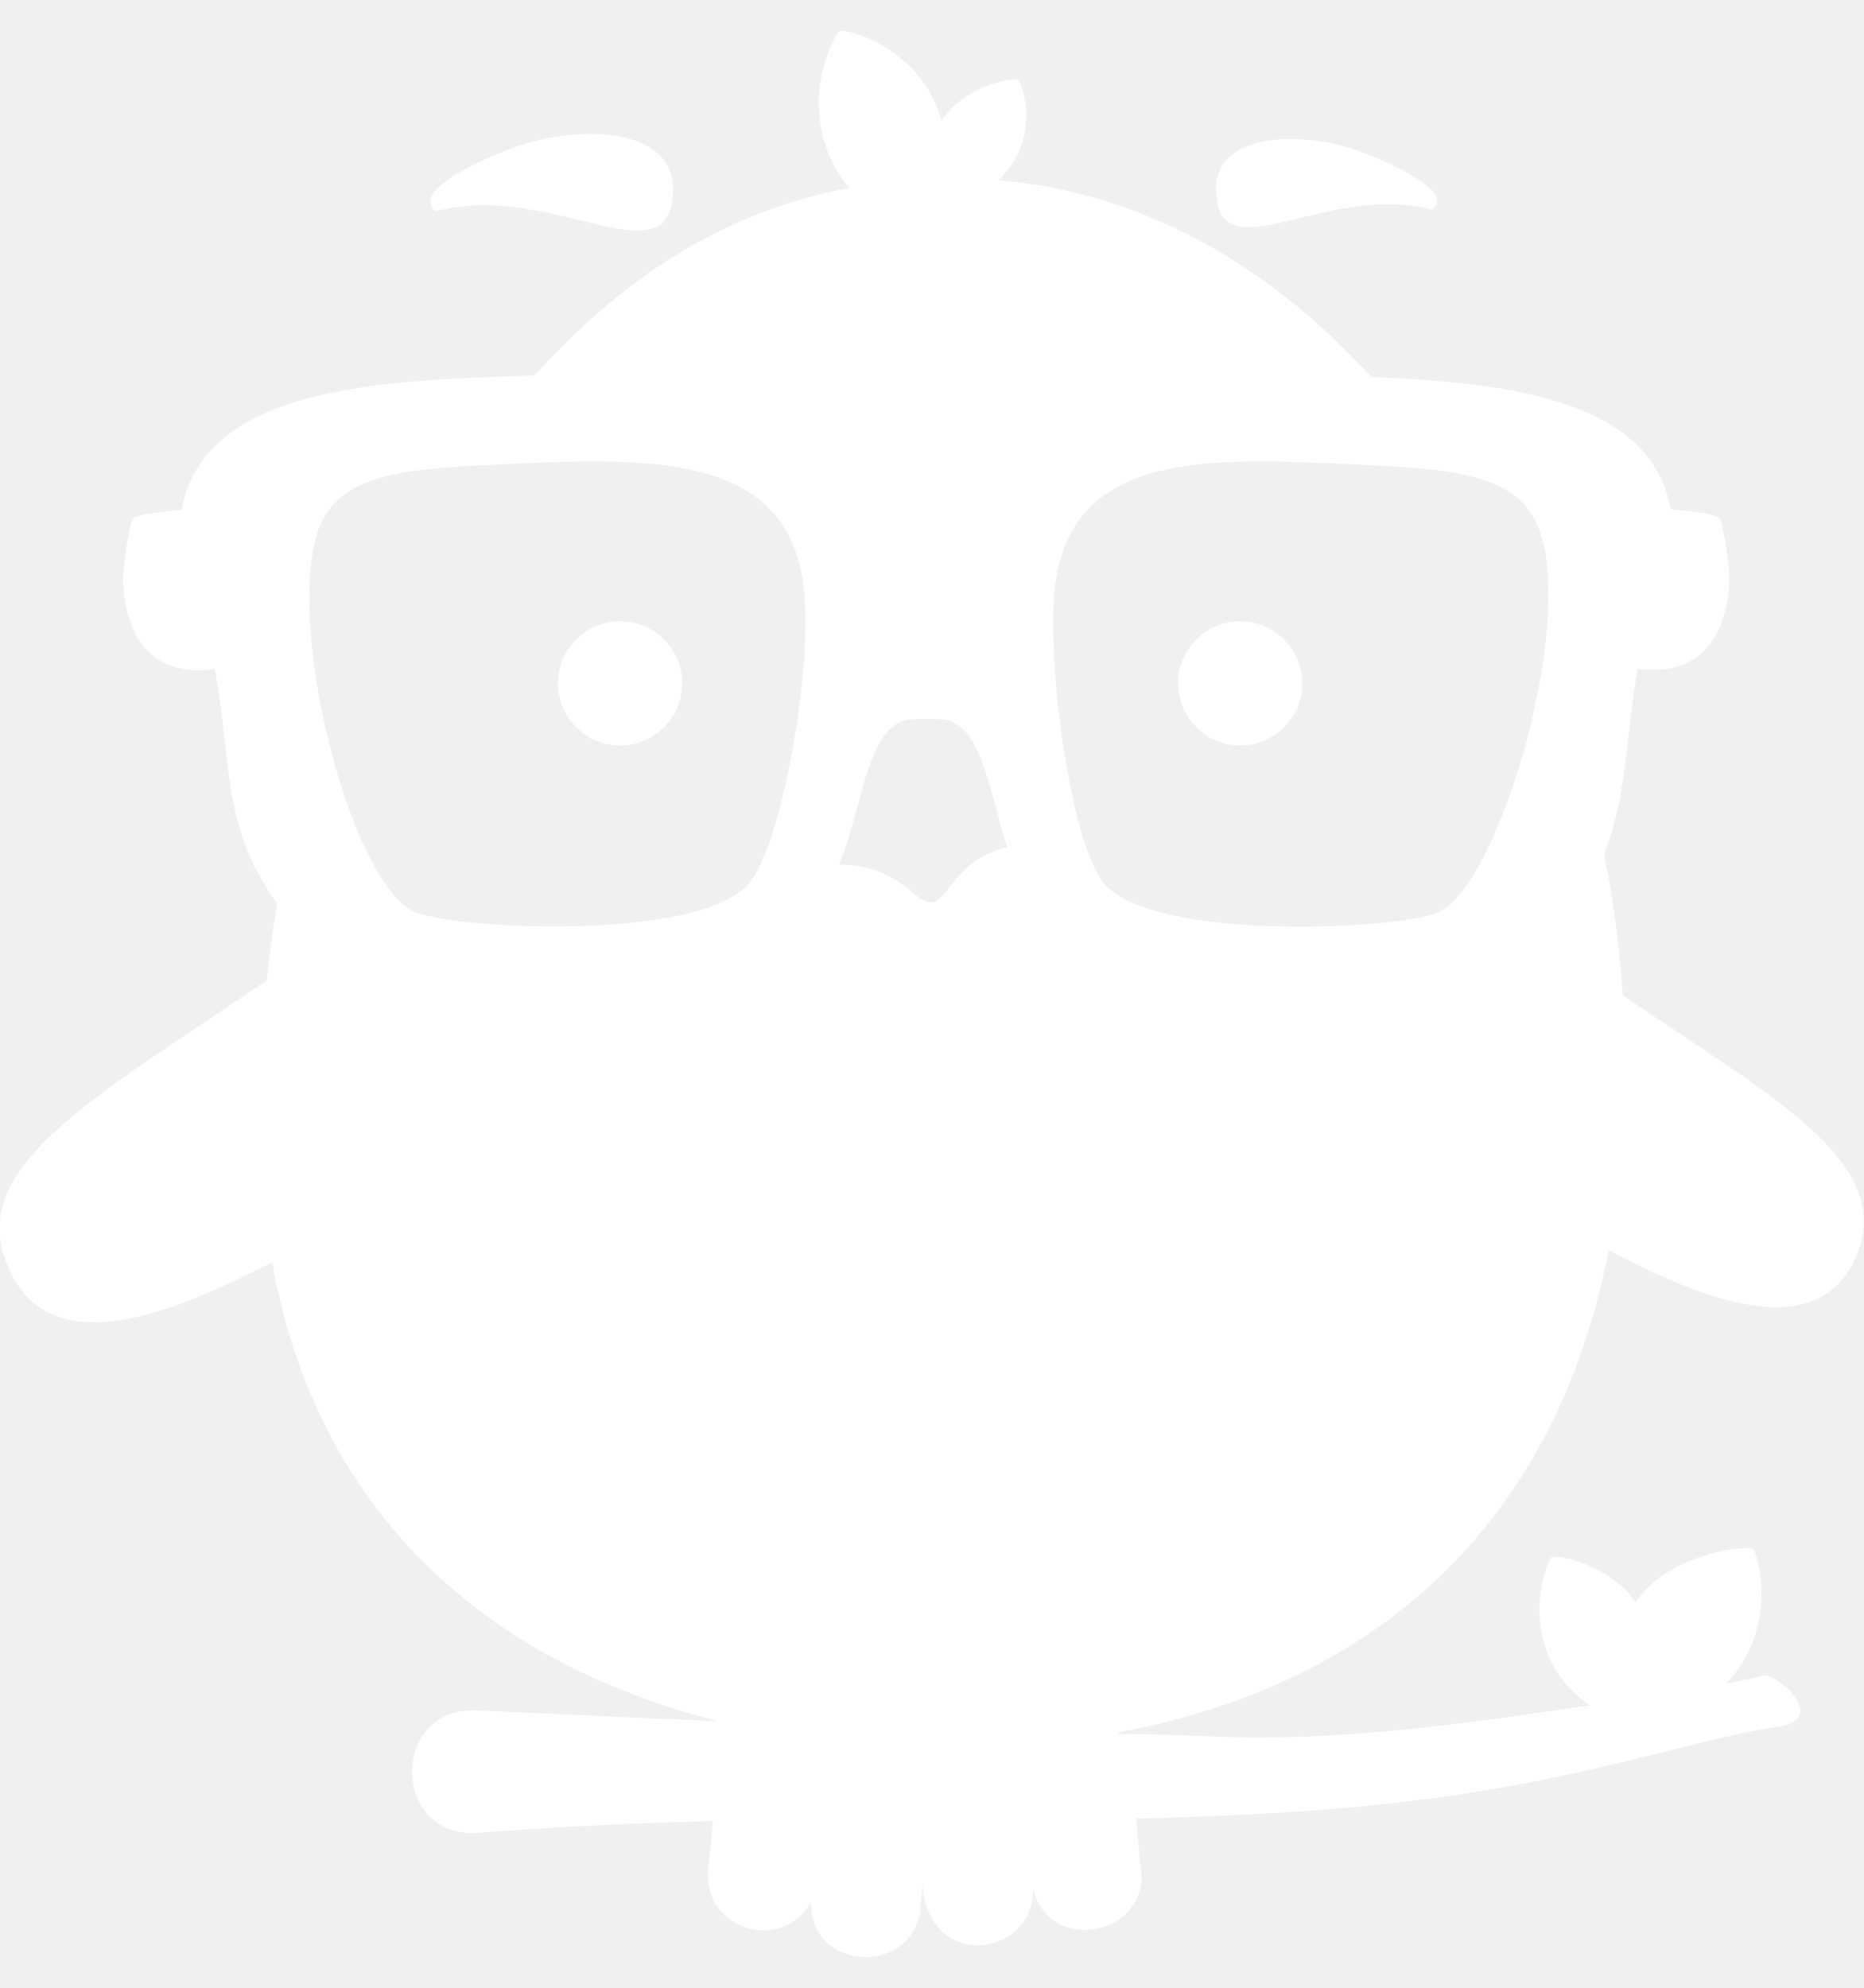
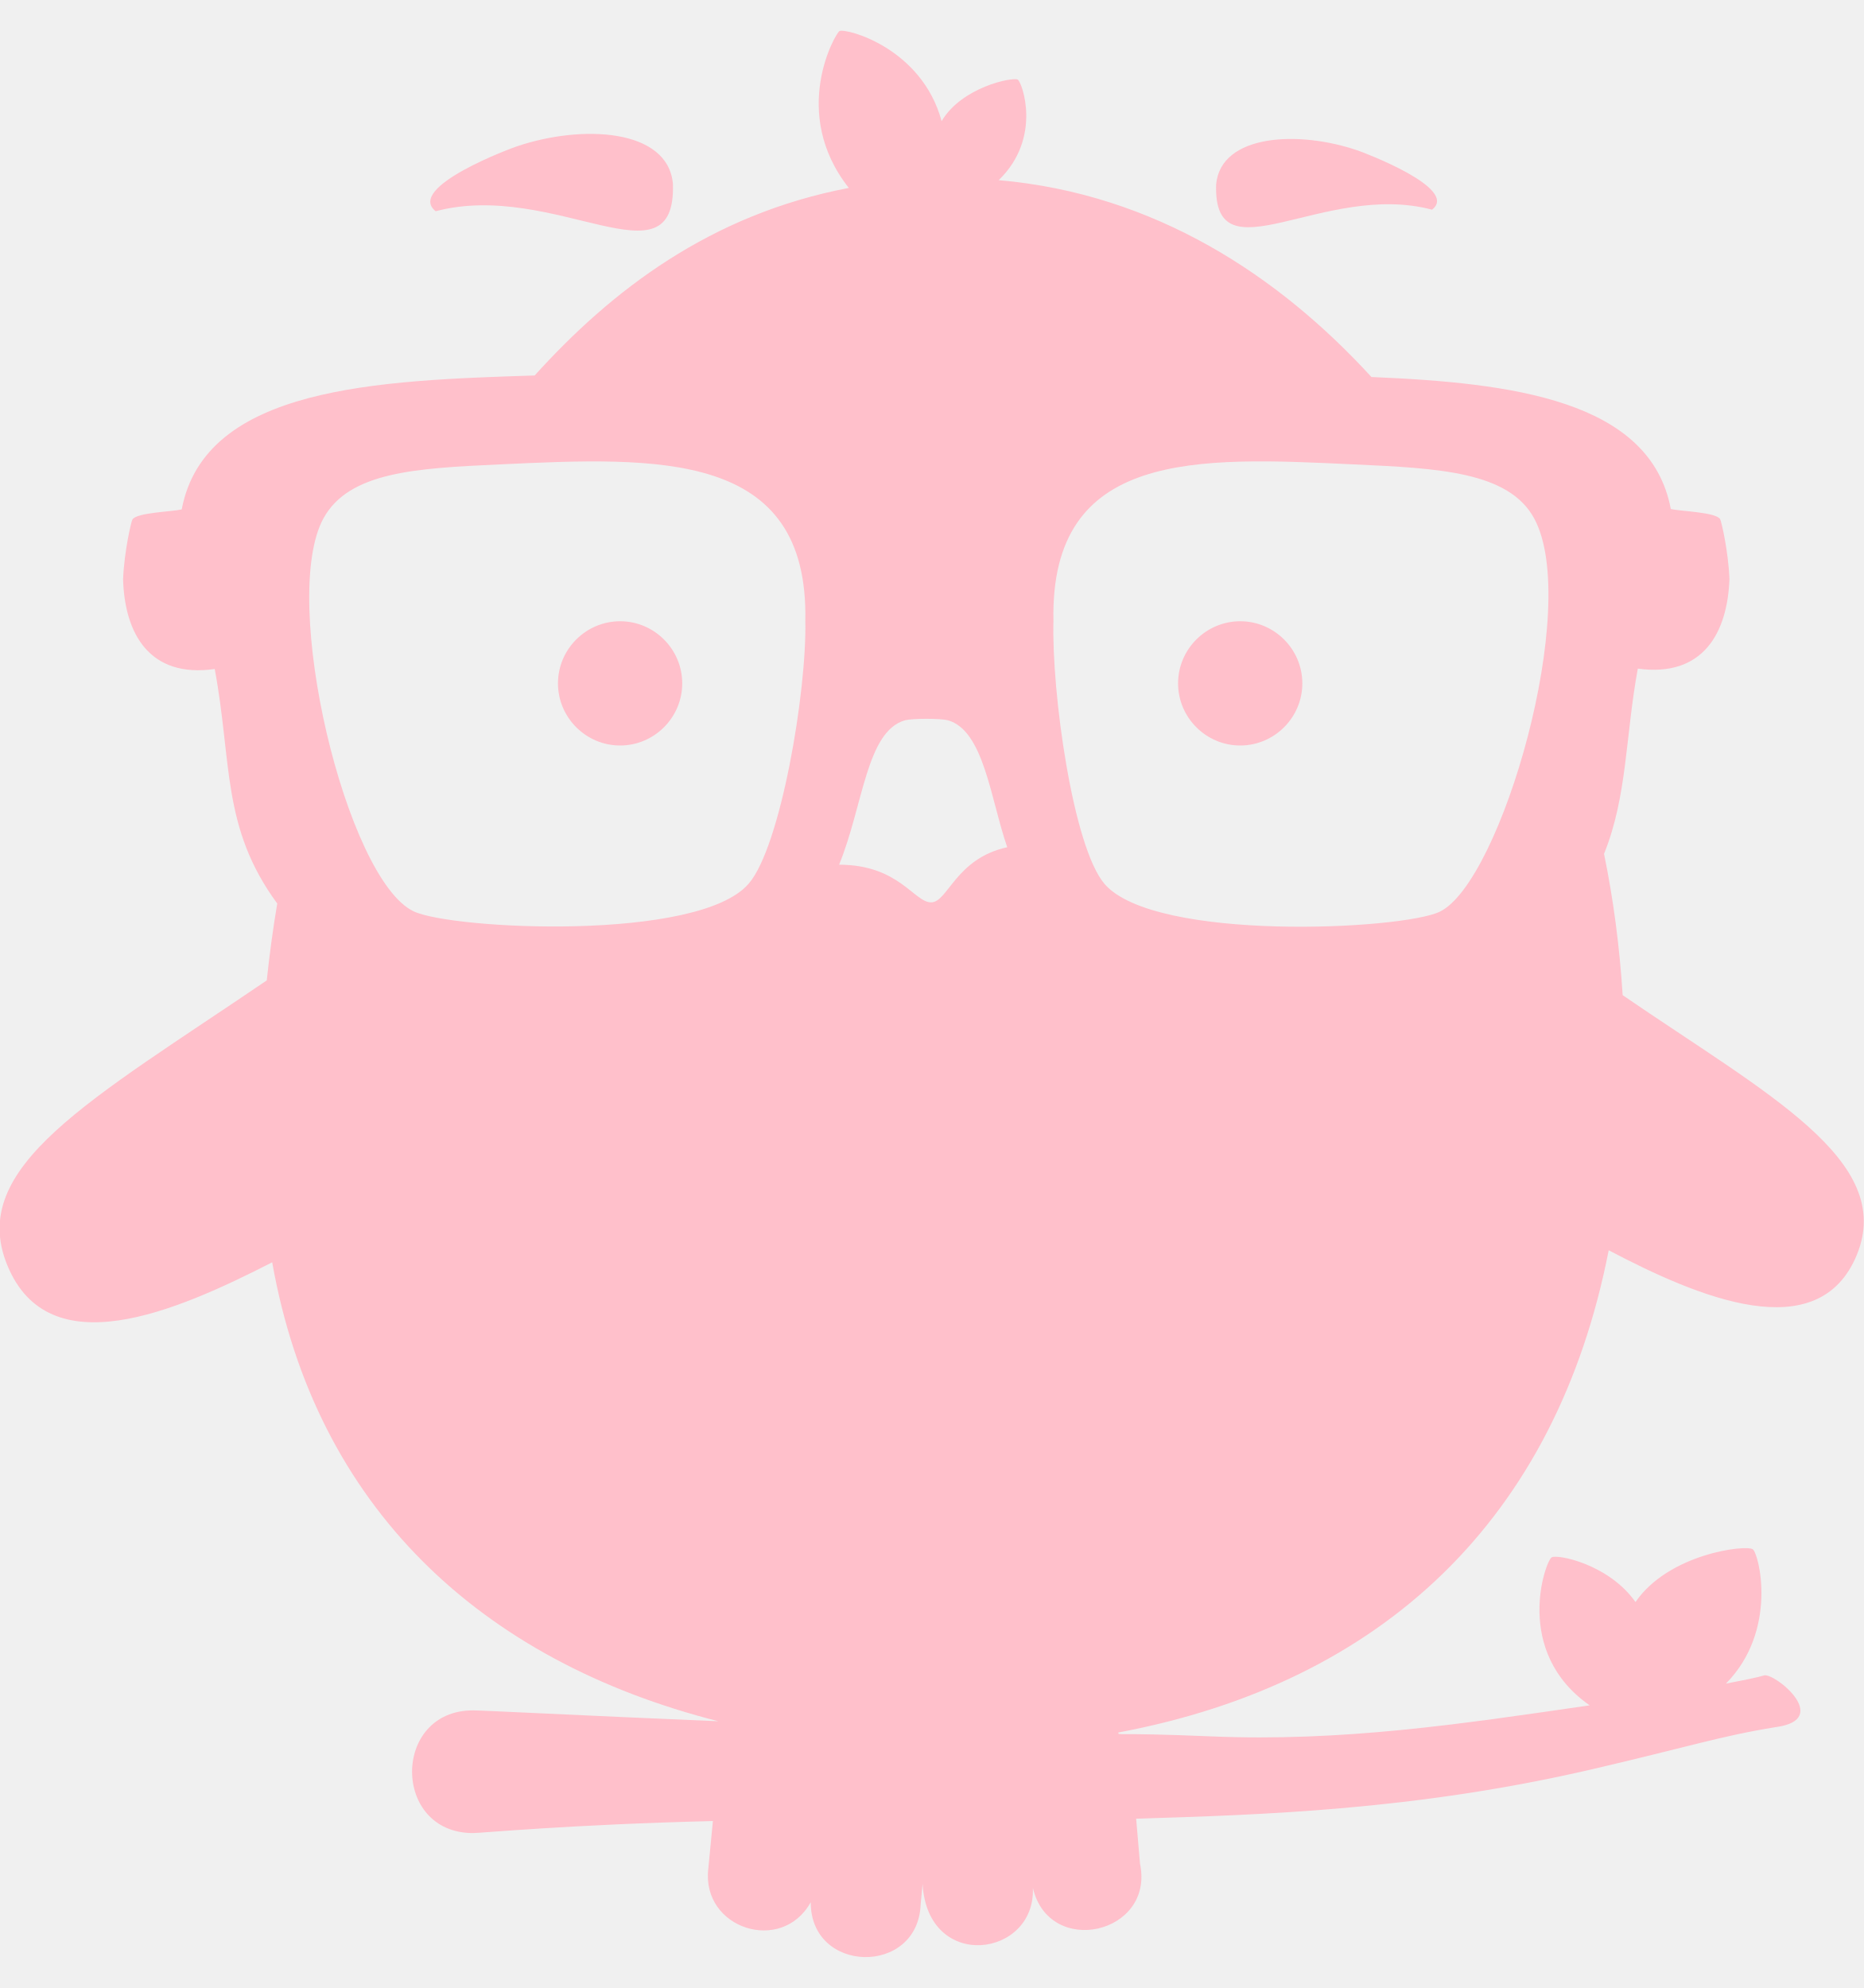
<svg xmlns="http://www.w3.org/2000/svg" aria-hidden="true" focusable="false" data-prefix="fab" data-icon="earlybirds" class="svg-inline--fa fa-earlybirds fa-w-15" role="img" viewBox="0 0 480 512">
-   <path fill="white" d="M313.2 47.5c1.2-13 21.3-14 36.6-8.7.9.3 26.2 9.7 19 15.2-27.9-7.4-56.4 18.2-55.6-6.5zm-201 6.9c30.7-8.1 62 20 61.1-7.1-1.3-14.2-23.4-15.3-40.2-9.6-1 .3-28.7 10.5-20.9 16.7zM319.4 160c-8.8 0-16 7.2-16 16s7.2 16 16 16 16-7.2 16-16-7.2-16-16-16zm-159.7 0c-8.8 0-16 7.2-16 16s7.2 16 16 16 16-7.2 16-16-7.2-16-16-16zm318.5 163.2c-9.9 24-40.7 11-63.9-1.2-13.5 69.1-58.1 111.4-126.3 124.2.3.9-2-.1 24 1 33.6 1.4 63.8-3.1 97.4-8-19.8-13.8-11.4-37.1-9.8-38.1 1.4-.9 14.7 1.7 21.6 11.5 8.6-12.5 28.4-14.8 30.2-13.6 1.6 1.1 6.6 20.9-6.9 34.6 4.7-.9 8.2-1.6 9.8-2.1 2.6-.8 17.7 11.3 3.1 13.3-14.3 2.3-22.6 5.1-47.1 10.8-45.9 10.7-85.9 11.8-117.7 12.8l1 11.6c3.8 18.1-23.4 24.3-27.6 6.2.8 17.9-27.1 21.8-28.4-1l-.5 5.3c-.7 18.4-28.4 17.9-28.3-.6-7.5 13.5-28.1 6.8-26.4-8.5l1.2-12.4c-36.7.9-59.7 3.1-61.8 3.1-20.9 0-20.9-31.6 0-31.6 2.4 0 27.7 1.3 63.2 2.8-61.1-15.5-103.7-55-114.9-118.2-25 12.8-57.5 26.8-68.2.8-10.5-25.4 21.5-42.6 66.8-73.4.7-6.6 1.6-13.3 2.7-19.8-14.4-19.6-11.6-36.3-16.1-60.4-16.8 2.4-23.2-9.1-23.6-23.1.3-7.3 2.1-14.9 2.4-15.4 1.1-1.8 10.1-2 12.7-2.6 6-31.7 50.6-33.2 90.9-34.5 19.7-21.8 45.2-41.5 80.9-48.3C203.3 29 215.2 8.5 216.2 8c1.7-.8 21.2 4.3 26.3 23.2 5.2-8.8 18.3-11.4 19.6-10.7 1.1.6 6.4 15-4.9 25.9 40.3 3.5 72.2 24.7 96 50.7 36.1 1.5 71.8 5.9 77.1 34 2.7.6 11.6.8 12.7 2.6.3.5 2.1 8.1 2.4 15.4-.5 13.9-6.8 25.4-23.6 23.1-3.2 17.3-2.7 32.9-8.7 47.7 2.4 11.7 4 23.8 4.8 36.4 37 25.4 70.3 42.5 60.3 66.9zM207.4 159.9c.9-44-37.9-42.2-78.6-40.3-21.7 1-38.9 1.9-45.5 13.9-11.4 20.9 5.9 92.9 23.2 101.2 9.8 4.7 73.4 7.9 86.3-7.1 8.2-9.4 15-49.4 14.6-67.7zm52 58.3c-4.3-12.4-6-30.1-15.3-32.7-2-.5-9-.5-11 0-10 2.8-10.8 22.1-17 37.2 15.4 0 19.3 9.7 23.7 9.7 4.3 0 6.3-11.3 19.6-14.2zm135.7-84.7c-6.6-12.1-24.8-12.9-46.5-13.9-40.2-1.9-78.2-3.8-77.3 40.3-.5 18.3 5 58.3 13.2 67.8 13 14.9 76.6 11.8 86.3 7.1 15.8-7.6 36.5-78.9 24.3-101.3z" />
+   <path fill="pink" d="M313.2 47.5c1.2-13 21.3-14 36.6-8.7.9.3 26.2 9.7 19 15.2-27.9-7.4-56.4 18.2-55.6-6.5zm-201 6.9c30.7-8.1 62 20 61.1-7.1-1.3-14.2-23.4-15.3-40.2-9.6-1 .3-28.7 10.5-20.9 16.7zM319.4 160c-8.8 0-16 7.2-16 16s7.2 16 16 16 16-7.2 16-16-7.2-16-16-16zm-159.7 0c-8.8 0-16 7.2-16 16s7.2 16 16 16 16-7.2 16-16-7.2-16-16-16zm318.5 163.2c-9.9 24-40.7 11-63.9-1.2-13.5 69.1-58.1 111.4-126.3 124.2.3.9-2-.1 24 1 33.6 1.4 63.8-3.1 97.4-8-19.8-13.8-11.4-37.1-9.8-38.1 1.4-.9 14.7 1.7 21.6 11.5 8.6-12.5 28.4-14.8 30.2-13.6 1.6 1.1 6.6 20.9-6.9 34.6 4.7-.9 8.2-1.6 9.8-2.1 2.6-.8 17.7 11.3 3.1 13.3-14.3 2.3-22.6 5.1-47.1 10.8-45.9 10.7-85.9 11.8-117.7 12.8l1 11.6c3.8 18.1-23.4 24.3-27.6 6.2.8 17.9-27.1 21.8-28.4-1l-.5 5.3c-.7 18.4-28.4 17.9-28.3-.6-7.5 13.5-28.1 6.8-26.4-8.5l1.2-12.4c-36.7.9-59.7 3.1-61.8 3.1-20.9 0-20.9-31.6 0-31.6 2.4 0 27.7 1.3 63.2 2.8-61.1-15.5-103.7-55-114.9-118.2-25 12.8-57.5 26.8-68.2.8-10.5-25.4 21.5-42.6 66.8-73.4.7-6.6 1.6-13.3 2.7-19.8-14.4-19.6-11.6-36.3-16.1-60.4-16.8 2.4-23.2-9.1-23.6-23.1.3-7.3 2.1-14.9 2.4-15.4 1.1-1.8 10.1-2 12.7-2.6 6-31.7 50.6-33.2 90.9-34.5 19.7-21.8 45.2-41.5 80.9-48.3C203.3 29 215.2 8.5 216.2 8c1.7-.8 21.2 4.3 26.3 23.2 5.2-8.8 18.3-11.4 19.6-10.7 1.1.6 6.4 15-4.9 25.9 40.3 3.5 72.2 24.7 96 50.7 36.1 1.5 71.8 5.9 77.1 34 2.7.6 11.6.8 12.7 2.6.3.5 2.1 8.1 2.4 15.4-.5 13.9-6.8 25.4-23.6 23.1-3.2 17.3-2.7 32.9-8.7 47.7 2.4 11.7 4 23.8 4.8 36.4 37 25.4 70.3 42.5 60.3 66.9zM207.4 159.9c.9-44-37.9-42.2-78.6-40.3-21.7 1-38.9 1.9-45.5 13.9-11.4 20.9 5.9 92.9 23.2 101.2 9.8 4.7 73.4 7.9 86.3-7.1 8.2-9.4 15-49.4 14.6-67.7zm52 58.3c-4.3-12.4-6-30.1-15.3-32.7-2-.5-9-.5-11 0-10 2.8-10.8 22.1-17 37.2 15.4 0 19.3 9.7 23.7 9.7 4.3 0 6.3-11.3 19.6-14.2zm135.7-84.7c-6.6-12.1-24.8-12.9-46.5-13.9-40.2-1.9-78.2-3.8-77.3 40.3-.5 18.3 5 58.3 13.2 67.8 13 14.9 76.6 11.8 86.3 7.1 15.8-7.6 36.5-78.9 24.3-101.3z" />
</svg>
